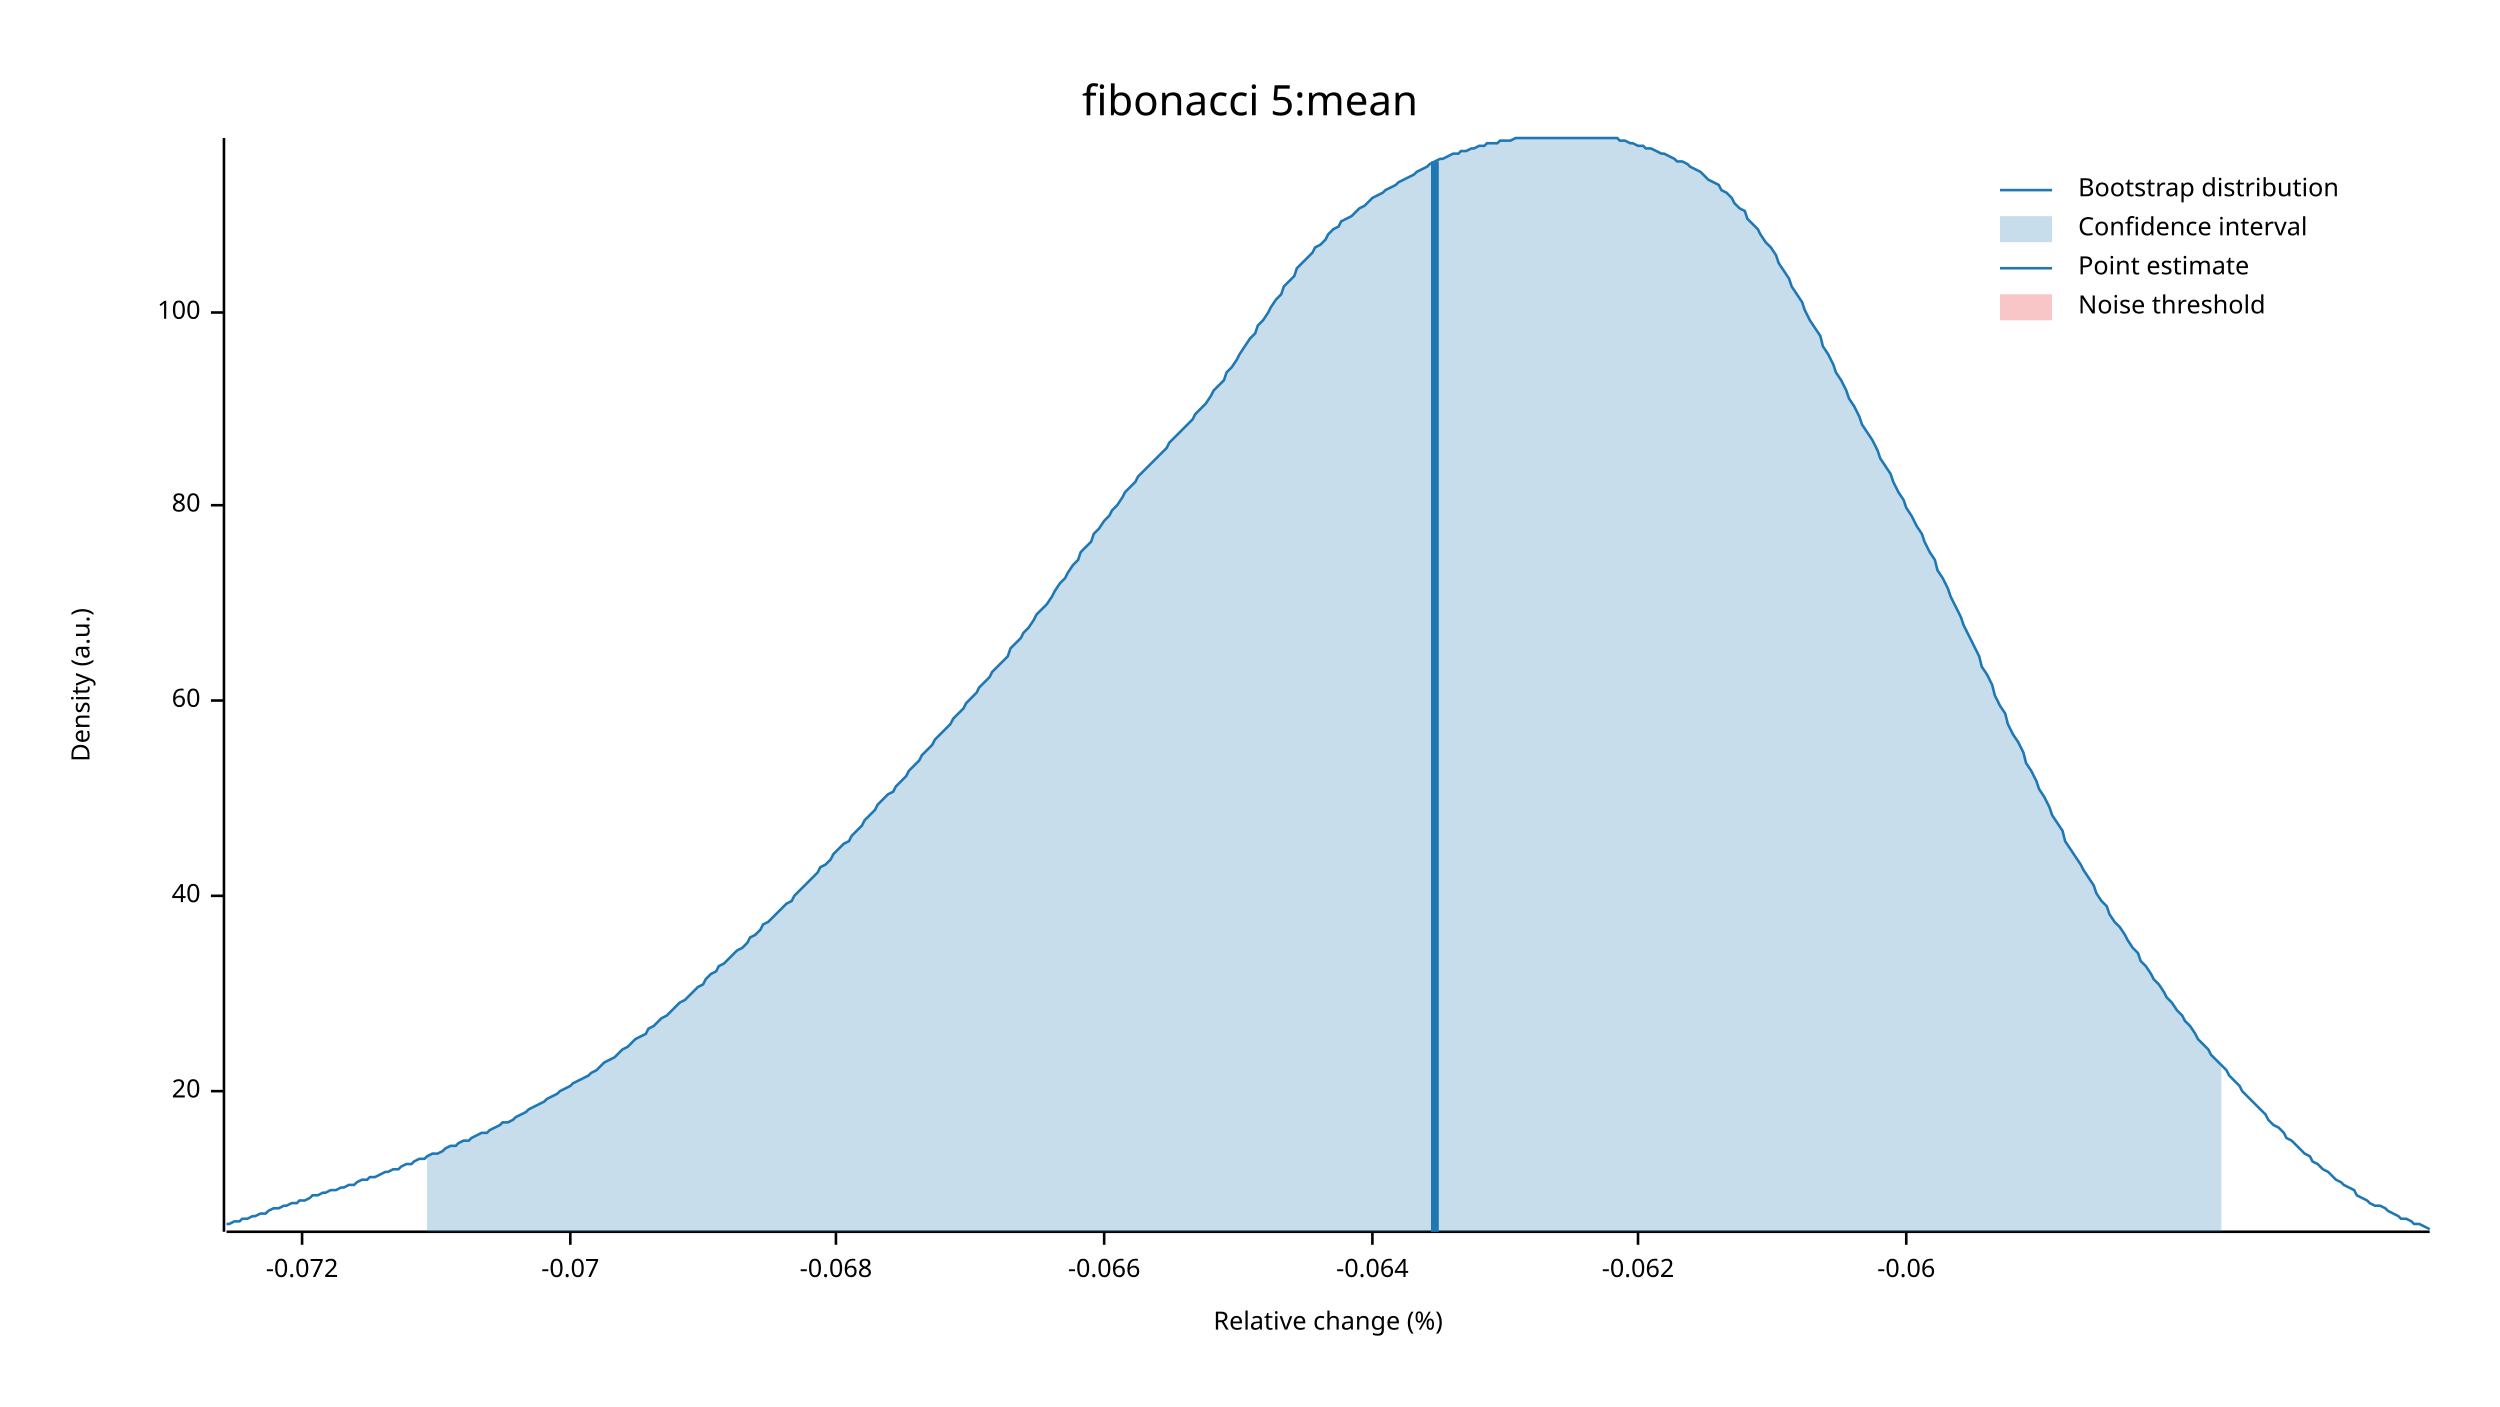
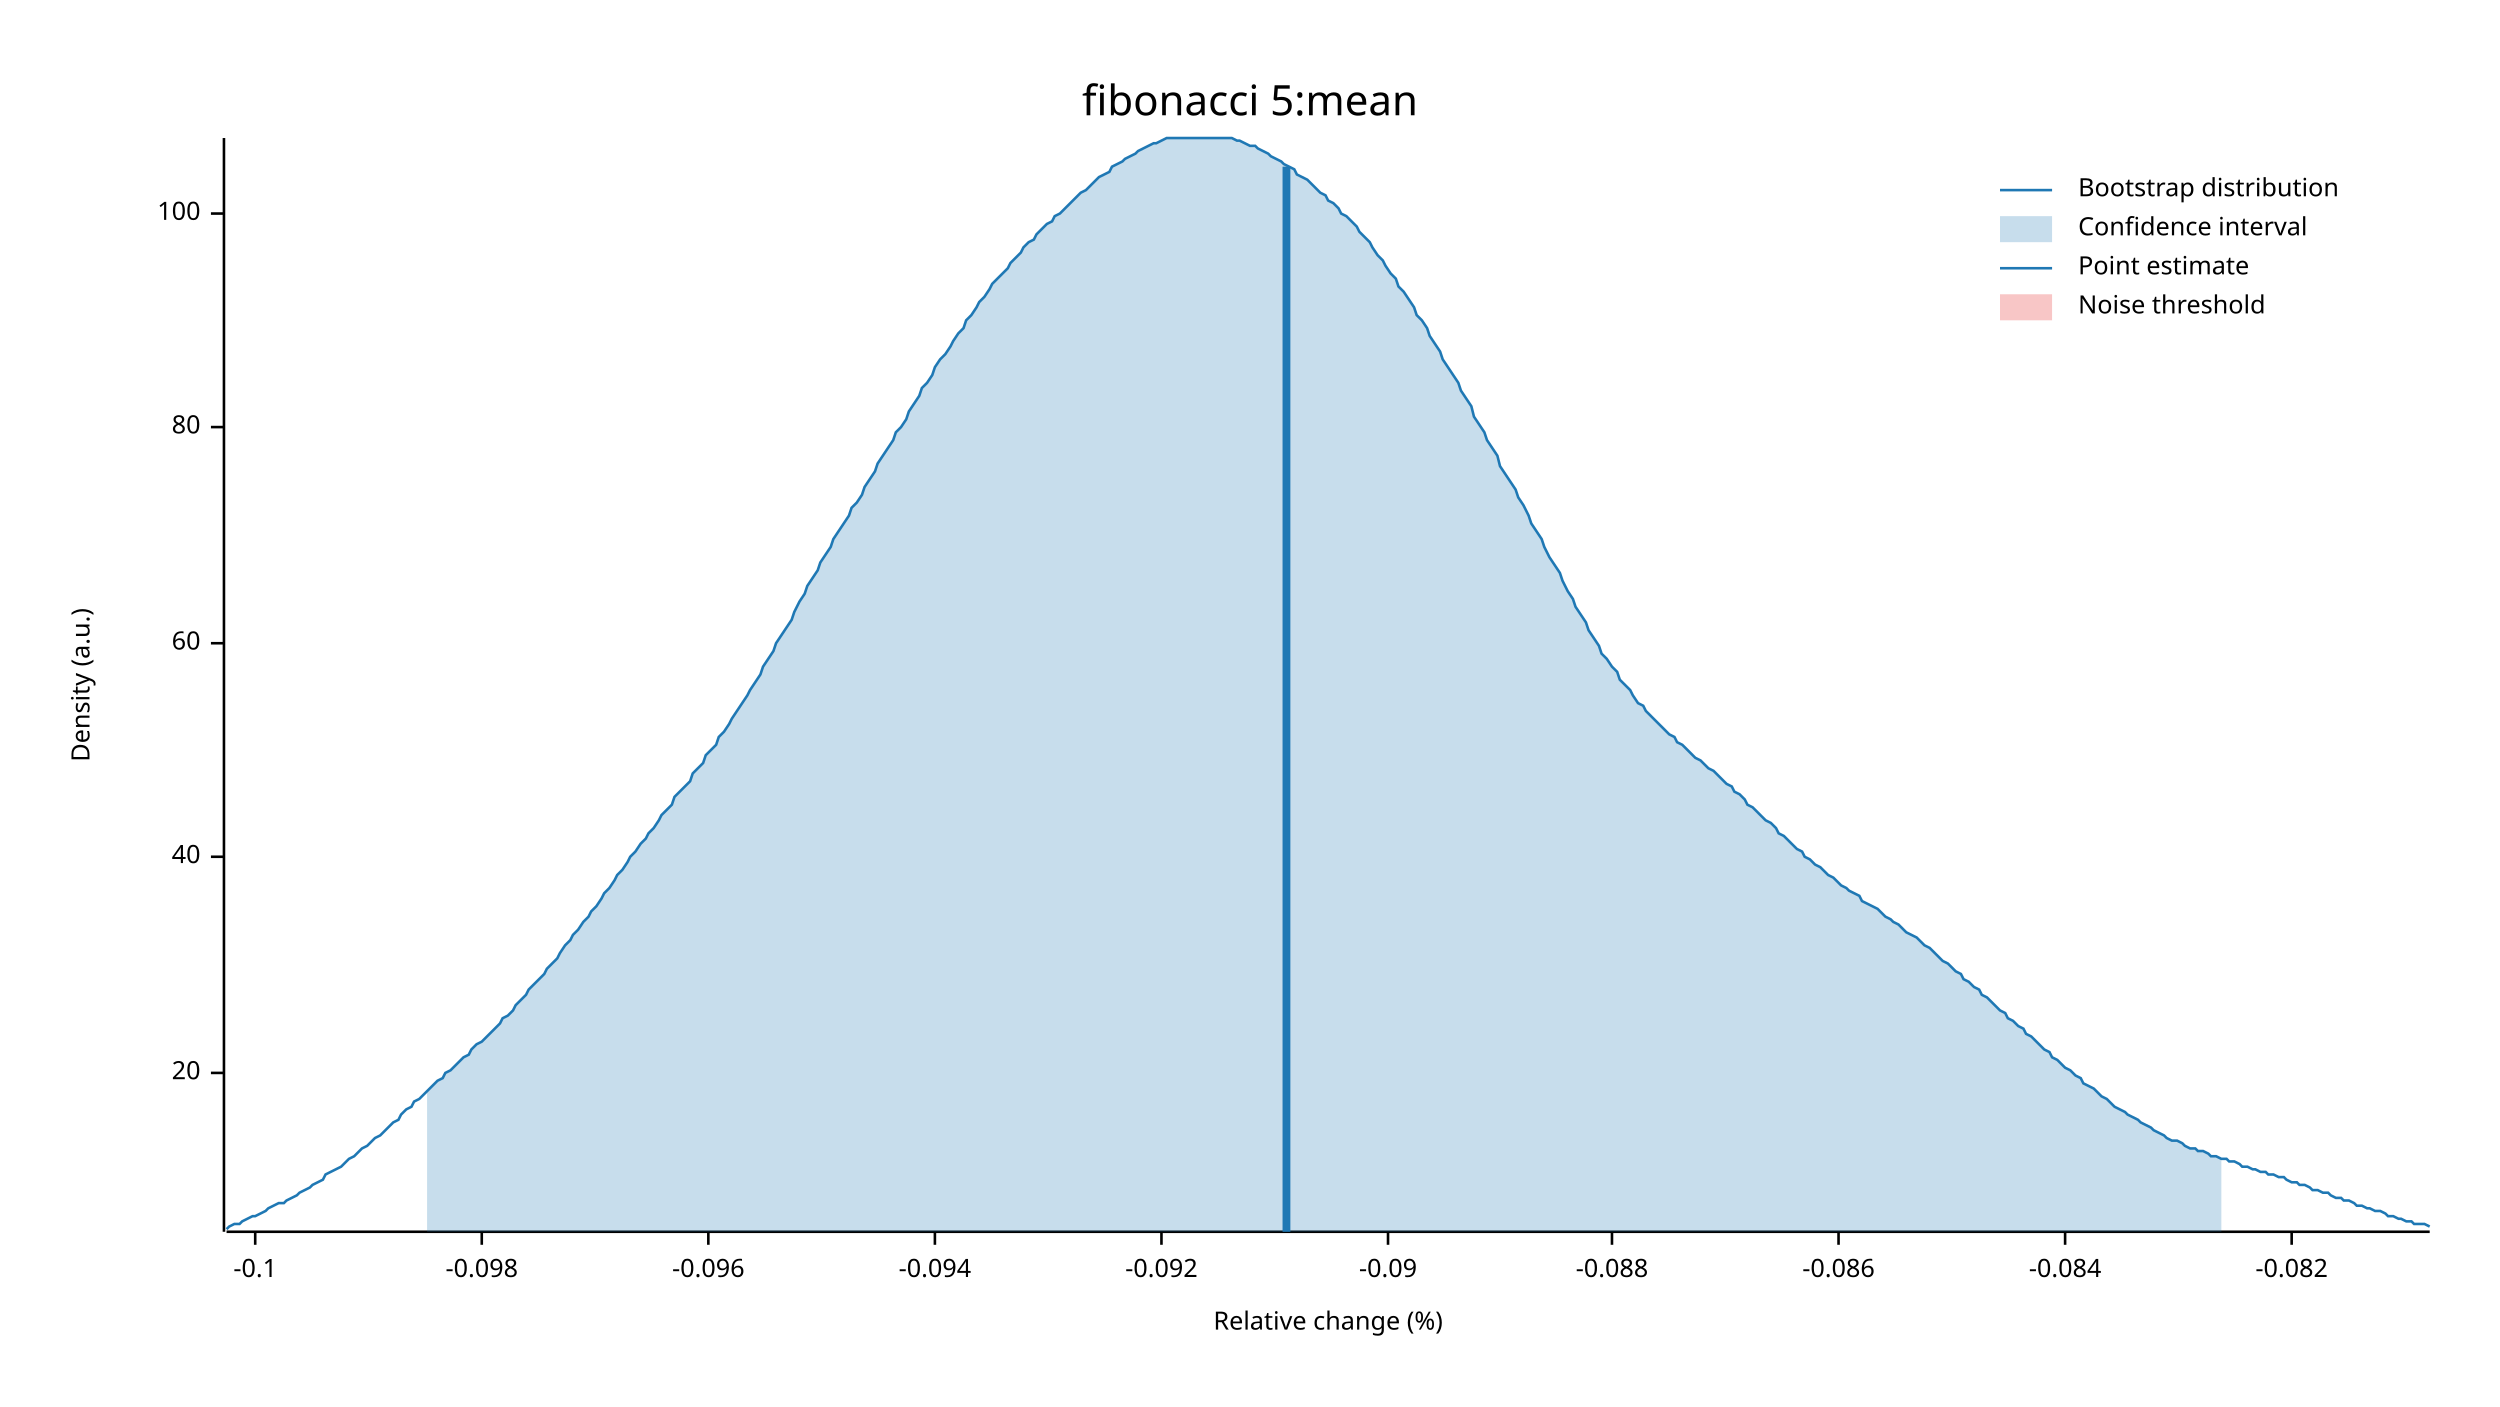
<svg xmlns="http://www.w3.org/2000/svg" width="960" height="540">
  <text x="480" y="32" dy="0.76em" text-anchor="middle" font-family="sans-serif" font-size="16.129" opacity="1" fill="#000000">
fibonacci 5:mean
</text>
  <text x="27" y="263" dy="0.76em" text-anchor="middle" font-family="sans-serif" font-size="9.677" opacity="1" fill="#000000" transform="rotate(270, 27, 263)">
Density (a.u.)
</text>
  <text x="510" y="513" dy="-0.5ex" text-anchor="middle" font-family="sans-serif" font-size="9.677" opacity="1" fill="#000000">
Relative change (%)
</text>
  <polyline fill="none" opacity="1" stroke="#000000" stroke-width="1" points="86,53 86,473 " />
-   <text x="77" y="419" dy="0.5ex" text-anchor="end" font-family="sans-serif" font-size="9.677" opacity="1" fill="#000000">
+   <text x="77" y="412" dy="0.5ex" text-anchor="end" font-family="sans-serif" font-size="9.677" opacity="1" fill="#000000">
20
</text>
-   <polyline fill="none" opacity="1" stroke="#000000" stroke-width="1" points="81,419 86,419 " />
-   <text x="77" y="344" dy="0.5ex" text-anchor="end" font-family="sans-serif" font-size="9.677" opacity="1" fill="#000000">
+   <polyline fill="none" opacity="1" stroke="#000000" stroke-width="1" points="81,412 86,412 " />
+   <text x="77" y="329" dy="0.5ex" text-anchor="end" font-family="sans-serif" font-size="9.677" opacity="1" fill="#000000">
40
</text>
-   <polyline fill="none" opacity="1" stroke="#000000" stroke-width="1" points="81,344 86,344 " />
-   <text x="77" y="269" dy="0.5ex" text-anchor="end" font-family="sans-serif" font-size="9.677" opacity="1" fill="#000000">
+   <polyline fill="none" opacity="1" stroke="#000000" stroke-width="1" points="81,329 86,329 " />
+   <text x="77" y="247" dy="0.5ex" text-anchor="end" font-family="sans-serif" font-size="9.677" opacity="1" fill="#000000">
60
</text>
-   <polyline fill="none" opacity="1" stroke="#000000" stroke-width="1" points="81,269 86,269 " />
-   <text x="77" y="194" dy="0.5ex" text-anchor="end" font-family="sans-serif" font-size="9.677" opacity="1" fill="#000000">
+   <polyline fill="none" opacity="1" stroke="#000000" stroke-width="1" points="81,247 86,247 " />
+   <text x="77" y="164" dy="0.5ex" text-anchor="end" font-family="sans-serif" font-size="9.677" opacity="1" fill="#000000">
80
</text>
-   <polyline fill="none" opacity="1" stroke="#000000" stroke-width="1" points="81,194 86,194 " />
-   <text x="77" y="120" dy="0.5ex" text-anchor="end" font-family="sans-serif" font-size="9.677" opacity="1" fill="#000000">
+   <polyline fill="none" opacity="1" stroke="#000000" stroke-width="1" points="81,164 86,164 " />
+   <text x="77" y="82" dy="0.5ex" text-anchor="end" font-family="sans-serif" font-size="9.677" opacity="1" fill="#000000">
100
</text>
-   <polyline fill="none" opacity="1" stroke="#000000" stroke-width="1" points="81,120 86,120 " />
+   <polyline fill="none" opacity="1" stroke="#000000" stroke-width="1" points="81,82 86,82 " />
  <polyline fill="none" opacity="1" stroke="#000000" stroke-width="1" points="87,473 933,473 " />
-   <text x="116" y="483" dy="0.76em" text-anchor="middle" font-family="sans-serif" font-size="9.677" opacity="1" fill="#000000">
- -0.072
+   <text x="98" y="483" dy="0.76em" text-anchor="middle" font-family="sans-serif" font-size="9.677" opacity="1" fill="#000000">
+ -0.1
</text>
-   <polyline fill="none" opacity="1" stroke="#000000" stroke-width="1" points="116,473 116,478 " />
-   <text x="219" y="483" dy="0.76em" text-anchor="middle" font-family="sans-serif" font-size="9.677" opacity="1" fill="#000000">
- -0.07
+   <polyline fill="none" opacity="1" stroke="#000000" stroke-width="1" points="98,473 98,478 " />
+   <text x="185" y="483" dy="0.76em" text-anchor="middle" font-family="sans-serif" font-size="9.677" opacity="1" fill="#000000">
+ -0.098
</text>
-   <polyline fill="none" opacity="1" stroke="#000000" stroke-width="1" points="219,473 219,478 " />
-   <text x="321" y="483" dy="0.76em" text-anchor="middle" font-family="sans-serif" font-size="9.677" opacity="1" fill="#000000">
- -0.068
+   <polyline fill="none" opacity="1" stroke="#000000" stroke-width="1" points="185,473 185,478 " />
+   <text x="272" y="483" dy="0.76em" text-anchor="middle" font-family="sans-serif" font-size="9.677" opacity="1" fill="#000000">
+ -0.096
</text>
-   <polyline fill="none" opacity="1" stroke="#000000" stroke-width="1" points="321,473 321,478 " />
-   <text x="424" y="483" dy="0.76em" text-anchor="middle" font-family="sans-serif" font-size="9.677" opacity="1" fill="#000000">
- -0.066
+   <polyline fill="none" opacity="1" stroke="#000000" stroke-width="1" points="272,473 272,478 " />
+   <text x="359" y="483" dy="0.76em" text-anchor="middle" font-family="sans-serif" font-size="9.677" opacity="1" fill="#000000">
+ -0.094
</text>
-   <polyline fill="none" opacity="1" stroke="#000000" stroke-width="1" points="424,473 424,478 " />
-   <text x="527" y="483" dy="0.76em" text-anchor="middle" font-family="sans-serif" font-size="9.677" opacity="1" fill="#000000">
- -0.064
+   <polyline fill="none" opacity="1" stroke="#000000" stroke-width="1" points="359,473 359,478 " />
+   <text x="446" y="483" dy="0.76em" text-anchor="middle" font-family="sans-serif" font-size="9.677" opacity="1" fill="#000000">
+ -0.092
</text>
-   <polyline fill="none" opacity="1" stroke="#000000" stroke-width="1" points="527,473 527,478 " />
-   <text x="629" y="483" dy="0.76em" text-anchor="middle" font-family="sans-serif" font-size="9.677" opacity="1" fill="#000000">
- -0.062
+   <polyline fill="none" opacity="1" stroke="#000000" stroke-width="1" points="446,473 446,478 " />
+   <text x="533" y="483" dy="0.76em" text-anchor="middle" font-family="sans-serif" font-size="9.677" opacity="1" fill="#000000">
+ -0.09
</text>
-   <polyline fill="none" opacity="1" stroke="#000000" stroke-width="1" points="629,473 629,478 " />
-   <text x="732" y="483" dy="0.76em" text-anchor="middle" font-family="sans-serif" font-size="9.677" opacity="1" fill="#000000">
- -0.06
+   <polyline fill="none" opacity="1" stroke="#000000" stroke-width="1" points="533,473 533,478 " />
+   <text x="619" y="483" dy="0.76em" text-anchor="middle" font-family="sans-serif" font-size="9.677" opacity="1" fill="#000000">
+ -0.088
</text>
-   <polyline fill="none" opacity="1" stroke="#000000" stroke-width="1" points="732,473 732,478 " />
-   <polyline fill="none" opacity="1" stroke="#1F78B4" stroke-width="1" points="87,470 88,470 90,469 92,469 93,468 95,468 97,467 98,467 100,466 102,466 103,465 105,464 107,464 109,463 110,463 112,462 114,462 115,461 117,461 119,460 120,459 122,459 124,458 125,458 127,457 129,457 131,456 132,456 134,455 136,455 137,454 139,453 141,453 142,452 144,452 146,451 148,450 149,450 151,449 153,449 154,448 156,447 158,447 159,446 161,445 163,445 164,444 166,443 168,443 170,442 171,441 173,440 175,440 176,439 178,438 180,438 181,437 183,436 185,435 187,435 188,434 190,433 192,432 193,431 195,431 197,430 198,429 200,428 202,427 203,426 205,425 207,424 209,423 210,422 212,421 214,420 215,419 217,418 219,417 220,416 222,415 224,414 226,413 227,412 229,411 231,409 232,408 234,407 236,406 237,405 239,403 241,402 242,401 244,399 246,398 248,397 249,395 251,394 253,392 254,391 256,390 258,388 259,387 261,385 263,384 265,382 266,381 268,379 270,378 271,376 273,374 275,373 276,371 278,370 280,368 281,367 283,365 285,364 287,362 288,360 290,359 292,357 293,355 295,354 297,352 298,351 300,349 302,347 304,346 305,344 307,342 309,340 310,339 312,337 314,335 315,333 317,332 319,330 320,328 322,326 324,324 326,323 327,321 329,319 331,317 332,315 334,313 336,311 337,309 339,307 341,305 343,304 344,302 346,300 348,298 349,296 351,294 353,292 354,290 356,288 358,286 359,284 361,282 363,280 365,278 366,276 368,274 370,272 371,270 373,268 375,266 376,264 378,262 380,260 381,258 383,256 385,254 387,252 388,249 390,247 392,245 393,243 395,241 397,238 398,236 400,234 402,232 404,229 405,227 407,224 409,222 410,220 412,217 414,215 415,212 417,210 419,208 420,205 422,203 424,200 426,198 427,196 429,194 431,191 432,189 434,187 436,185 437,183 439,181 441,179 443,177 444,176 446,174 448,172 449,170 451,168 453,166 454,165 456,163 458,161 459,159 461,157 463,155 465,152 466,150 468,148 470,146 471,143 473,141 475,138 476,136 478,133 480,130 482,128 483,125 485,123 487,120 488,118 490,115 492,113 493,110 495,108 497,106 498,103 500,101 502,99 504,97 505,95 507,94 509,92 510,90 512,88 514,87 515,85 517,84 519,83 521,81 522,80 524,79 526,77 527,76 529,75 531,74 532,73 534,72 536,71 537,70 539,69 541,68 543,67 544,66 546,65 548,64 549,63 551,62 553,61 554,61 556,60 558,59 560,59 561,58 563,58 565,57 566,57 568,56 570,56 571,55 573,55 575,55 576,54 578,54 580,54 582,53 583,53 585,53 587,53 588,53 590,53 592,53 593,53 595,53 597,53 599,53 600,53 602,53 604,53 605,53 607,53 609,53 610,53 612,53 614,53 615,53 617,53 619,53 621,53 622,54 624,54 626,55 627,55 629,56 631,56 632,57 634,57 636,58 638,59 639,59 641,60 643,61 644,62 646,62 648,63 649,64 651,65 653,66 654,67 656,69 658,70 660,71 661,73 663,74 665,76 666,78 668,80 670,81 671,84 673,86 675,88 676,90 678,93 680,95 682,98 683,101 685,104 687,107 688,110 690,113 692,116 693,119 695,123 697,126 699,129 700,133 702,136 704,140 705,143 707,146 709,150 710,153 712,156 714,160 715,163 717,166 719,169 721,173 722,176 724,179 726,182 727,185 729,189 731,192 732,195 734,198 736,202 738,205 739,208 741,212 743,215 744,219 746,222 748,226 749,229 751,233 753,237 754,240 756,244 758,248 760,252 761,256 763,259 765,263 766,267 768,271 770,274 771,278 773,282 775,285 777,289 778,293 780,296 782,300 783,303 785,306 787,310 788,313 790,316 792,319 793,323 795,326 797,329 799,332 800,334 802,337 804,340 805,343 807,346 809,348 810,351 812,354 814,356 816,359 817,361 819,364 821,366 822,369 824,371 826,374 827,376 829,378 831,381 832,383 834,385 836,388 838,390 839,392 841,394 843,397 844,399 846,401 848,403 849,405 851,407 853,409 855,411 856,413 858,415 860,417 861,419 863,421 865,423 866,424 868,426 870,428 871,430 873,432 875,433 877,435 878,437 880,438 882,440 883,441 885,443 887,444 888,446 890,447 892,449 894,450 895,451 897,453 899,454 900,455 902,456 904,457 905,459 907,460 909,461 910,462 912,463 914,463 916,464 917,465 919,466 921,467 922,468 924,468 926,469 927,470 929,470 931,471 933,472 " />
-   <polygon opacity="0.25" fill="#1F78B4" points="164,444 166,443 168,443 170,442 171,441 173,440 175,440 176,439 178,438 180,438 181,437 183,436 185,435 187,435 188,434 190,433 192,432 193,431 195,431 197,430 198,429 200,428 202,427 203,426 205,425 207,424 209,423 210,422 212,421 214,420 215,419 217,418 219,417 220,416 222,415 224,414 226,413 227,412 229,411 231,409 232,408 234,407 236,406 237,405 239,403 241,402 242,401 244,399 246,398 248,397 249,395 251,394 253,392 254,391 256,390 258,388 259,387 261,385 263,384 265,382 266,381 268,379 270,378 271,376 273,374 275,373 276,371 278,370 280,368 281,367 283,365 285,364 287,362 288,360 290,359 292,357 293,355 295,354 297,352 298,351 300,349 302,347 304,346 305,344 307,342 309,340 310,339 312,337 314,335 315,333 317,332 319,330 320,328 322,326 324,324 326,323 327,321 329,319 331,317 332,315 334,313 336,311 337,309 339,307 341,305 343,304 344,302 346,300 348,298 349,296 351,294 353,292 354,290 356,288 358,286 359,284 361,282 363,280 365,278 366,276 368,274 370,272 371,270 373,268 375,266 376,264 378,262 380,260 381,258 383,256 385,254 387,252 388,249 390,247 392,245 393,243 395,241 397,238 398,236 400,234 402,232 404,229 405,227 407,224 409,222 410,220 412,217 414,215 415,212 417,210 419,208 420,205 422,203 424,200 426,198 427,196 429,194 431,191 432,189 434,187 436,185 437,183 439,181 441,179 443,177 444,176 446,174 448,172 449,170 451,168 453,166 454,165 456,163 458,161 459,159 461,157 463,155 465,152 466,150 468,148 470,146 471,143 473,141 475,138 476,136 478,133 480,130 482,128 483,125 485,123 487,120 488,118 490,115 492,113 493,110 495,108 497,106 498,103 500,101 502,99 504,97 505,95 507,94 509,92 510,90 512,88 514,87 515,85 517,84 519,83 521,81 522,80 524,79 526,77 527,76 529,75 531,74 532,73 534,72 536,71 537,70 539,69 541,68 543,67 544,66 546,65 548,64 549,63 551,62 553,61 554,61 556,60 558,59 560,59 561,58 563,58 565,57 566,57 568,56 570,56 571,55 573,55 575,55 576,54 578,54 580,54 582,53 583,53 585,53 587,53 588,53 590,53 592,53 593,53 595,53 597,53 599,53 600,53 602,53 604,53 605,53 607,53 609,53 610,53 612,53 614,53 615,53 617,53 619,53 621,53 622,54 624,54 626,55 627,55 629,56 631,56 632,57 634,57 636,58 638,59 639,59 641,60 643,61 644,62 646,62 648,63 649,64 651,65 653,66 654,67 656,69 658,70 660,71 661,73 663,74 665,76 666,78 668,80 670,81 671,84 673,86 675,88 676,90 678,93 680,95 682,98 683,101 685,104 687,107 688,110 690,113 692,116 693,119 695,123 697,126 699,129 700,133 702,136 704,140 705,143 707,146 709,150 710,153 712,156 714,160 715,163 717,166 719,169 721,173 722,176 724,179 726,182 727,185 729,189 731,192 732,195 734,198 736,202 738,205 739,208 741,212 743,215 744,219 746,222 748,226 749,229 751,233 753,237 754,240 756,244 758,248 760,252 761,256 763,259 765,263 766,267 768,271 770,274 771,278 773,282 775,285 777,289 778,293 780,296 782,300 783,303 785,306 787,310 788,313 790,316 792,319 793,323 795,326 797,329 799,332 800,334 802,337 804,340 805,343 807,346 809,348 810,351 812,354 814,356 816,359 817,361 819,364 821,366 822,369 824,371 826,374 827,376 829,378 831,381 832,383 834,385 836,388 838,390 839,392 841,394 843,397 844,399 846,401 848,403 849,405 851,407 853,409 853,473 164,473 " />
-   <polyline fill="none" opacity="1" stroke="#1F78B4" stroke-width="3" points="551,473 551,62 " />
+   <polyline fill="none" opacity="1" stroke="#000000" stroke-width="1" points="619,473 619,478 " />
+   <text x="706" y="483" dy="0.76em" text-anchor="middle" font-family="sans-serif" font-size="9.677" opacity="1" fill="#000000">
+ -0.086
+ </text>
+   <polyline fill="none" opacity="1" stroke="#000000" stroke-width="1" points="706,473 706,478 " />
+   <text x="793" y="483" dy="0.76em" text-anchor="middle" font-family="sans-serif" font-size="9.677" opacity="1" fill="#000000">
+ -0.084
+ </text>
+   <polyline fill="none" opacity="1" stroke="#000000" stroke-width="1" points="793,473 793,478 " />
+   <text x="880" y="483" dy="0.76em" text-anchor="middle" font-family="sans-serif" font-size="9.677" opacity="1" fill="#000000">
+ -0.082
+ </text>
+   <polyline fill="none" opacity="1" stroke="#000000" stroke-width="1" points="880,473 880,478 " />
+   <polyline fill="none" opacity="1" stroke="#1F78B4" stroke-width="1" points="87,472 88,471 90,470 92,470 93,469 95,468 97,467 98,467 100,466 102,465 103,464 105,463 107,462 109,462 110,461 112,460 114,459 115,458 117,457 119,456 120,455 122,454 124,453 125,451 127,450 129,449 131,448 132,447 134,445 136,444 137,443 139,441 141,440 142,439 144,437 146,436 148,434 149,433 151,431 153,430 154,428 156,426 158,425 159,423 161,422 163,420 164,419 166,417 168,415 170,414 171,412 173,411 175,409 176,408 178,406 180,405 181,403 183,401 185,400 187,398 188,397 190,395 192,393 193,391 195,390 197,388 198,386 200,384 202,382 203,380 205,378 207,376 209,374 210,372 212,370 214,368 215,366 217,363 219,361 220,359 222,357 224,354 226,352 227,350 229,348 231,345 232,343 234,341 236,338 237,336 239,334 241,331 242,329 244,327 246,324 248,322 249,320 251,318 253,315 254,313 256,311 258,309 259,306 261,304 263,302 265,300 266,297 268,295 270,293 271,290 273,288 275,286 276,283 278,281 280,278 281,276 283,273 285,270 287,267 288,265 290,262 292,259 293,256 295,253 297,250 298,247 300,244 302,241 304,238 305,235 307,231 309,228 310,225 312,222 314,219 315,216 317,213 319,210 320,207 322,204 324,201 326,198 327,195 329,193 331,190 332,187 334,184 336,181 337,178 339,175 341,172 343,169 344,166 346,164 348,161 349,158 351,155 353,152 354,149 356,147 358,144 359,141 361,138 363,136 365,133 366,131 368,128 370,126 371,123 373,121 375,118 376,116 378,114 380,111 381,109 383,107 385,105 387,103 388,101 390,99 392,97 393,95 395,93 397,92 398,90 400,88 402,86 404,85 405,83 407,82 409,80 410,79 412,77 414,75 415,74 417,73 419,71 420,70 422,68 424,67 426,66 427,64 429,63 431,62 432,61 434,60 436,59 437,58 439,57 441,56 443,55 444,55 446,54 448,53 449,53 451,53 453,53 454,53 456,53 458,53 459,53 461,53 463,53 465,53 466,53 468,53 470,53 471,53 473,53 475,54 476,54 478,55 480,56 482,56 483,57 485,58 487,59 488,60 490,61 492,62 493,63 495,64 497,65 498,67 500,68 502,69 504,71 505,72 507,74 509,75 510,77 512,78 514,80 515,82 517,83 519,85 521,87 522,89 524,91 526,93 527,95 529,98 531,100 532,102 534,105 536,107 537,110 539,112 541,115 543,118 544,121 546,123 548,126 549,129 551,132 553,135 554,138 556,141 558,144 560,147 561,150 563,153 565,156 566,160 568,163 570,166 571,169 573,172 575,175 576,179 578,182 580,185 582,188 583,191 585,194 587,198 588,201 590,204 592,207 593,210 595,214 597,217 599,220 600,223 602,227 604,230 605,233 607,236 609,239 610,242 612,245 614,248 615,251 617,253 619,256 621,258 622,261 624,263 626,265 627,267 629,270 631,271 632,273 634,275 636,277 638,279 639,280 641,282 643,283 644,285 646,286 648,288 649,289 651,291 653,292 654,293 656,295 658,296 660,298 661,299 663,301 665,302 666,304 668,305 670,307 671,309 673,310 675,312 676,313 678,315 680,316 682,318 683,320 685,321 687,323 688,324 690,326 692,327 693,329 695,330 697,332 699,333 700,334 702,336 704,337 705,338 707,340 709,341 710,342 712,343 714,344 715,346 717,347 719,348 721,349 722,350 724,352 726,353 727,354 729,355 731,357 732,358 734,359 736,360 738,362 739,363 741,364 743,366 744,367 746,369 748,370 749,371 751,373 753,374 754,376 756,377 758,379 760,380 761,382 763,383 765,385 766,386 768,388 770,389 771,391 773,392 775,394 777,395 778,397 780,398 782,400 783,401 785,403 787,404 788,406 790,407 792,409 793,410 795,411 797,413 799,414 800,416 802,417 804,418 805,419 807,421 809,422 810,423 812,425 814,426 816,427 817,428 819,429 821,430 822,431 824,432 826,433 827,434 829,435 831,436 832,437 834,438 836,438 838,439 839,440 841,441 843,441 844,442 846,442 848,443 849,444 851,444 853,445 855,445 856,446 858,446 860,447 861,448 863,448 865,449 866,449 868,450 870,450 871,451 873,451 875,452 877,452 878,453 880,454 882,454 883,455 885,455 887,456 888,457 890,457 892,458 894,458 895,459 897,460 899,460 900,461 902,461 904,462 905,463 907,463 909,464 910,464 912,465 914,465 916,466 917,467 919,467 921,468 922,468 924,469 926,469 927,470 929,470 931,470 933,471 " />
+   <polygon opacity="0.25" fill="#1F78B4" points="164,419 166,417 168,415 170,414 171,412 173,411 175,409 176,408 178,406 180,405 181,403 183,401 185,400 187,398 188,397 190,395 192,393 193,391 195,390 197,388 198,386 200,384 202,382 203,380 205,378 207,376 209,374 210,372 212,370 214,368 215,366 217,363 219,361 220,359 222,357 224,354 226,352 227,350 229,348 231,345 232,343 234,341 236,338 237,336 239,334 241,331 242,329 244,327 246,324 248,322 249,320 251,318 253,315 254,313 256,311 258,309 259,306 261,304 263,302 265,300 266,297 268,295 270,293 271,290 273,288 275,286 276,283 278,281 280,278 281,276 283,273 285,270 287,267 288,265 290,262 292,259 293,256 295,253 297,250 298,247 300,244 302,241 304,238 305,235 307,231 309,228 310,225 312,222 314,219 315,216 317,213 319,210 320,207 322,204 324,201 326,198 327,195 329,193 331,190 332,187 334,184 336,181 337,178 339,175 341,172 343,169 344,166 346,164 348,161 349,158 351,155 353,152 354,149 356,147 358,144 359,141 361,138 363,136 365,133 366,131 368,128 370,126 371,123 373,121 375,118 376,116 378,114 380,111 381,109 383,107 385,105 387,103 388,101 390,99 392,97 393,95 395,93 397,92 398,90 400,88 402,86 404,85 405,83 407,82 409,80 410,79 412,77 414,75 415,74 417,73 419,71 420,70 422,68 424,67 426,66 427,64 429,63 431,62 432,61 434,60 436,59 437,58 439,57 441,56 443,55 444,55 446,54 448,53 449,53 451,53 453,53 454,53 456,53 458,53 459,53 461,53 463,53 465,53 466,53 468,53 470,53 471,53 473,53 475,54 476,54 478,55 480,56 482,56 483,57 485,58 487,59 488,60 490,61 492,62 493,63 495,64 497,65 498,67 500,68 502,69 504,71 505,72 507,74 509,75 510,77 512,78 514,80 515,82 517,83 519,85 521,87 522,89 524,91 526,93 527,95 529,98 531,100 532,102 534,105 536,107 537,110 539,112 541,115 543,118 544,121 546,123 548,126 549,129 551,132 553,135 554,138 556,141 558,144 560,147 561,150 563,153 565,156 566,160 568,163 570,166 571,169 573,172 575,175 576,179 578,182 580,185 582,188 583,191 585,194 587,198 588,201 590,204 592,207 593,210 595,214 597,217 599,220 600,223 602,227 604,230 605,233 607,236 609,239 610,242 612,245 614,248 615,251 617,253 619,256 621,258 622,261 624,263 626,265 627,267 629,270 631,271 632,273 634,275 636,277 638,279 639,280 641,282 643,283 644,285 646,286 648,288 649,289 651,291 653,292 654,293 656,295 658,296 660,298 661,299 663,301 665,302 666,304 668,305 670,307 671,309 673,310 675,312 676,313 678,315 680,316 682,318 683,320 685,321 687,323 688,324 690,326 692,327 693,329 695,330 697,332 699,333 700,334 702,336 704,337 705,338 707,340 709,341 710,342 712,343 714,344 715,346 717,347 719,348 721,349 722,350 724,352 726,353 727,354 729,355 731,357 732,358 734,359 736,360 738,362 739,363 741,364 743,366 744,367 746,369 748,370 749,371 751,373 753,374 754,376 756,377 758,379 760,380 761,382 763,383 765,385 766,386 768,388 770,389 771,391 773,392 775,394 777,395 778,397 780,398 782,400 783,401 785,403 787,404 788,406 790,407 792,409 793,410 795,411 797,413 799,414 800,416 802,417 804,418 805,419 807,421 809,422 810,423 812,425 814,426 816,427 817,428 819,429 821,430 822,431 824,432 826,433 827,434 829,435 831,436 832,437 834,438 836,438 838,439 839,440 841,441 843,441 844,442 846,442 848,443 849,444 851,444 853,445 853,473 164,473 " />
+   <polyline fill="none" opacity="1" stroke="#1F78B4" stroke-width="3" points="494,473 494,64 " />
  <rect x="510" y="53" width="0" height="419" opacity="0.1" fill="#E31A1C" stroke="none" />
  <text x="798" y="68" dy="0.76em" text-anchor="start" font-family="sans-serif" font-size="9.677" opacity="1" fill="#000000">
Bootstrap distribution
</text>
  <text x="798" y="83" dy="0.76em" text-anchor="start" font-family="sans-serif" font-size="9.677" opacity="1" fill="#000000">
Confidence interval
</text>
  <text x="798" y="98" dy="0.76em" text-anchor="start" font-family="sans-serif" font-size="9.677" opacity="1" fill="#000000">
Point estimate
</text>
  <text x="798" y="113" dy="0.76em" text-anchor="start" font-family="sans-serif" font-size="9.677" opacity="1" fill="#000000">
Noise threshold
</text>
  <polyline fill="none" opacity="1" stroke="#1F78B4" stroke-width="1" points="768,73 788,73 " />
  <rect x="768" y="83" width="20" height="10" opacity="0.25" fill="#1F78B4" stroke="none" />
  <polyline fill="none" opacity="1" stroke="#1F78B4" stroke-width="1" points="768,103 788,103 " />
  <rect x="768" y="113" width="20" height="10" opacity="0.25" fill="#E31A1C" stroke="none" />
</svg>
